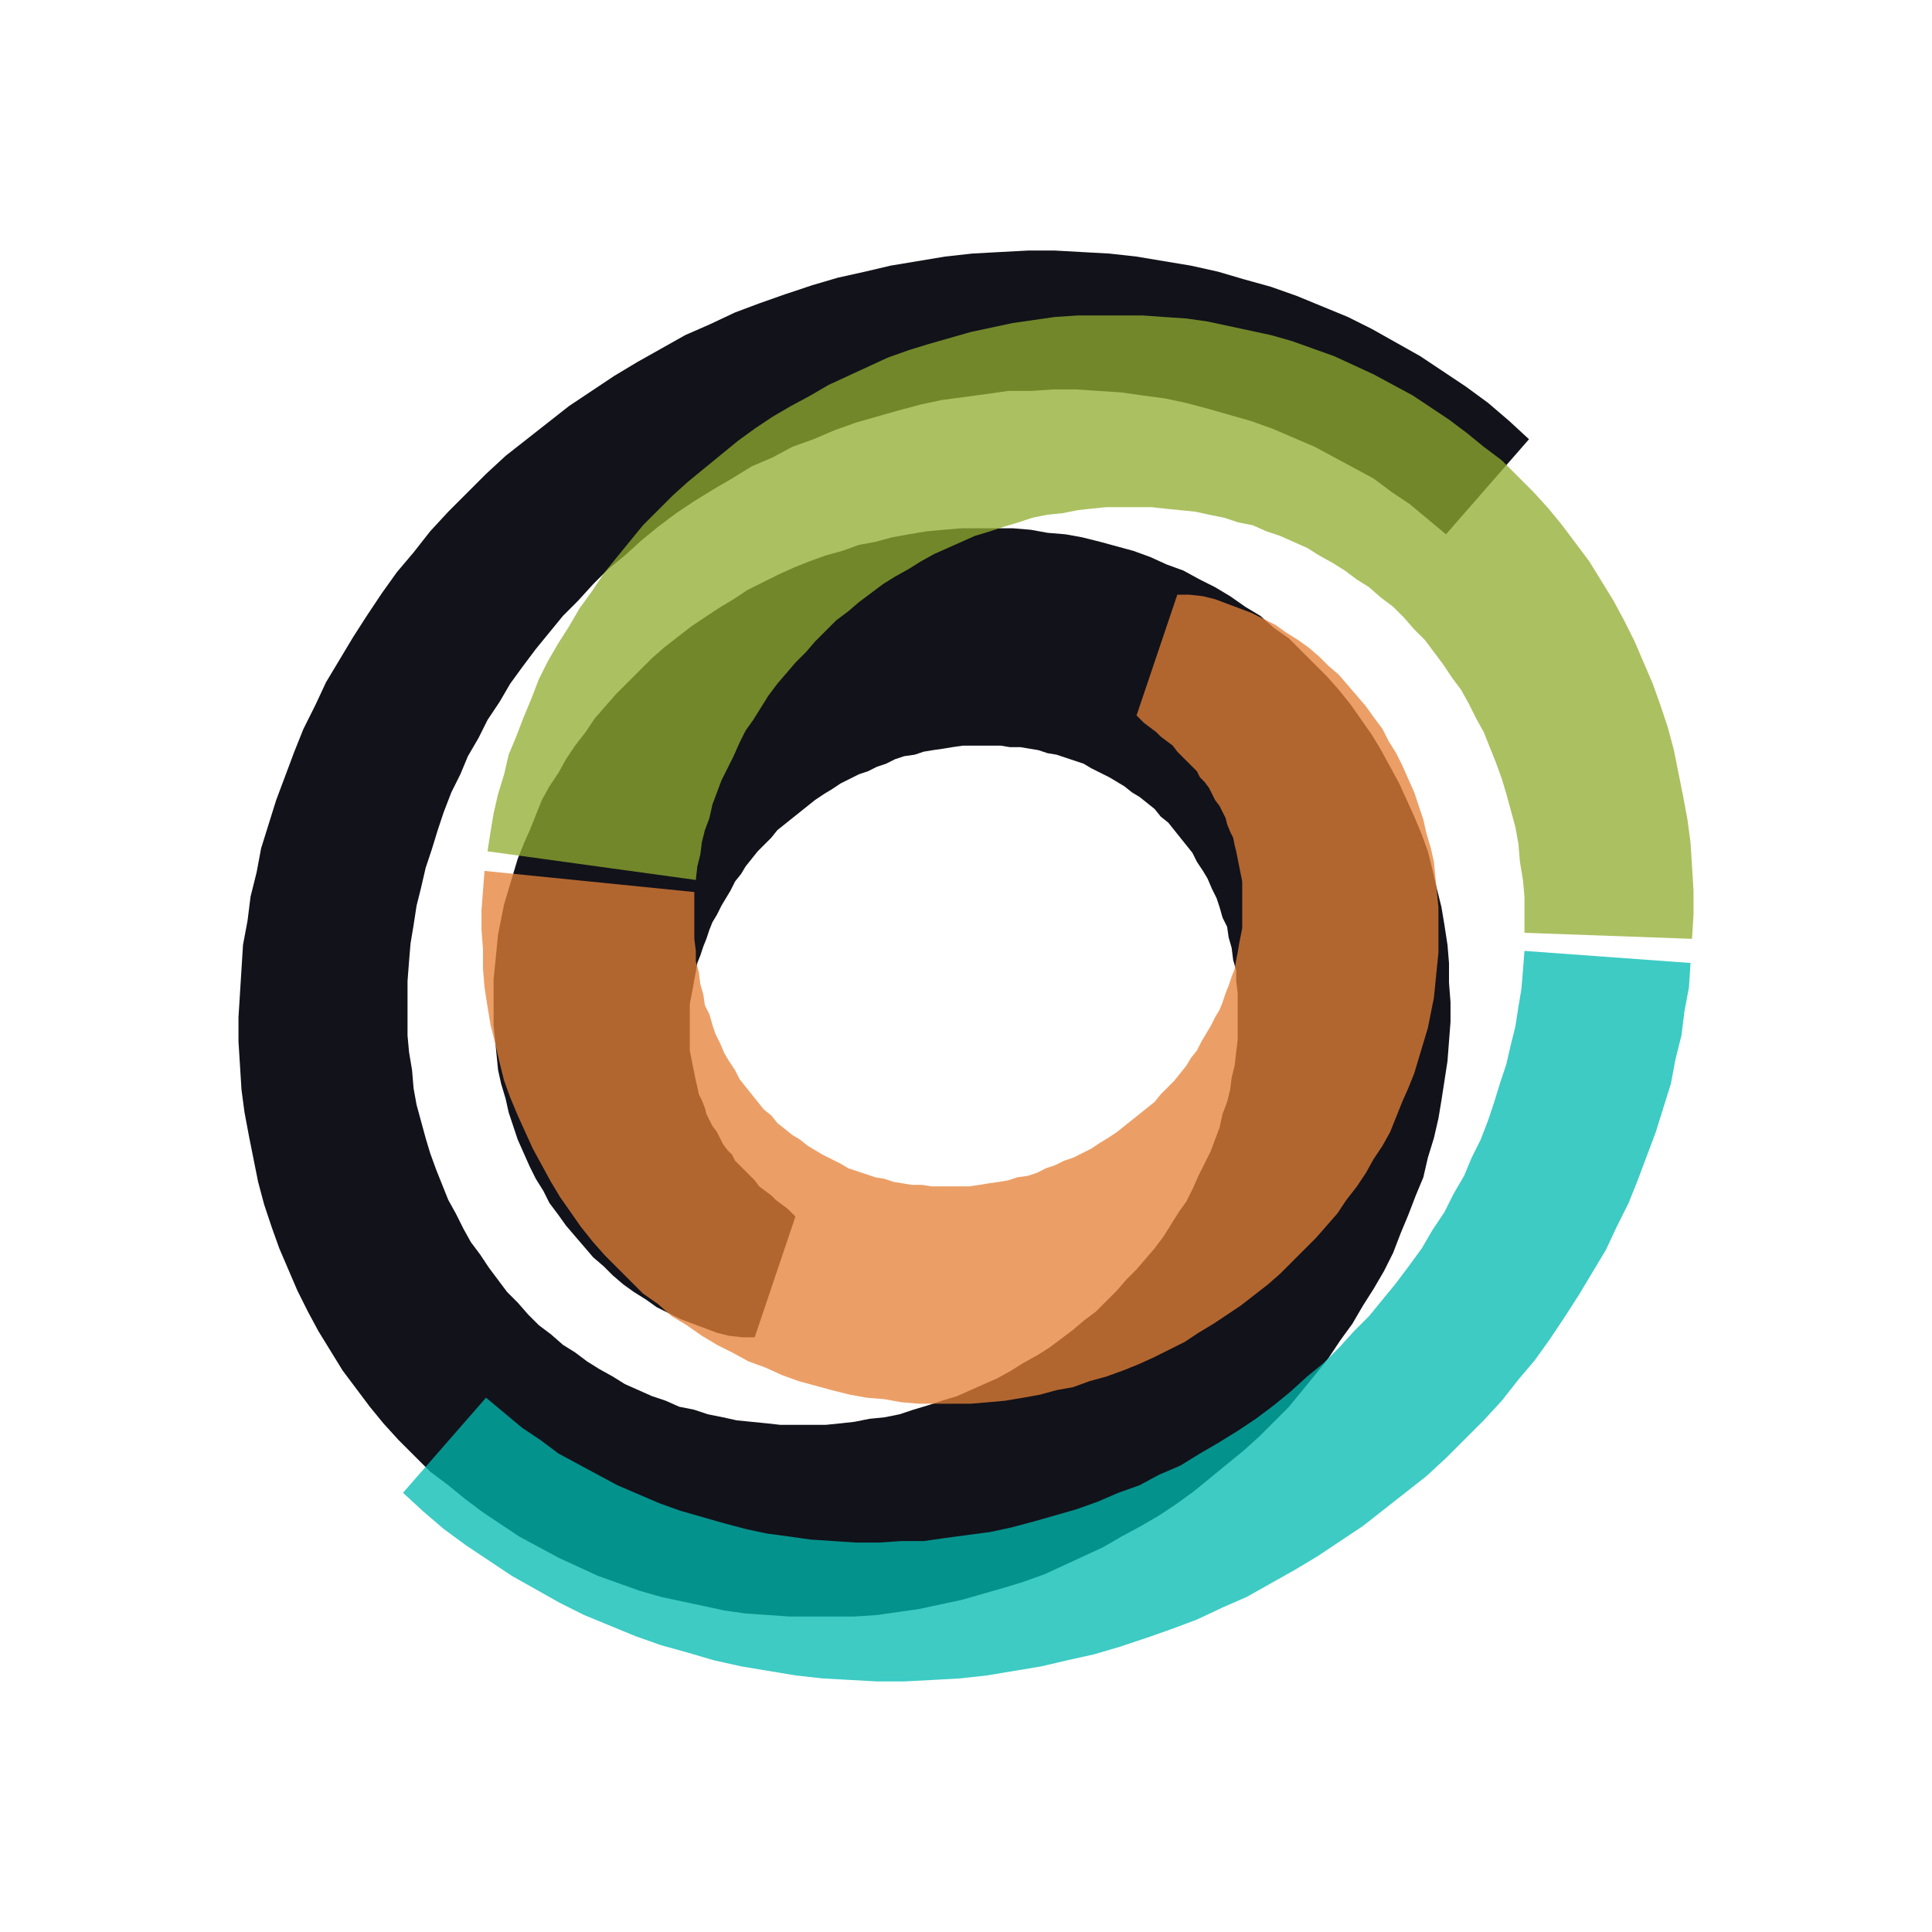
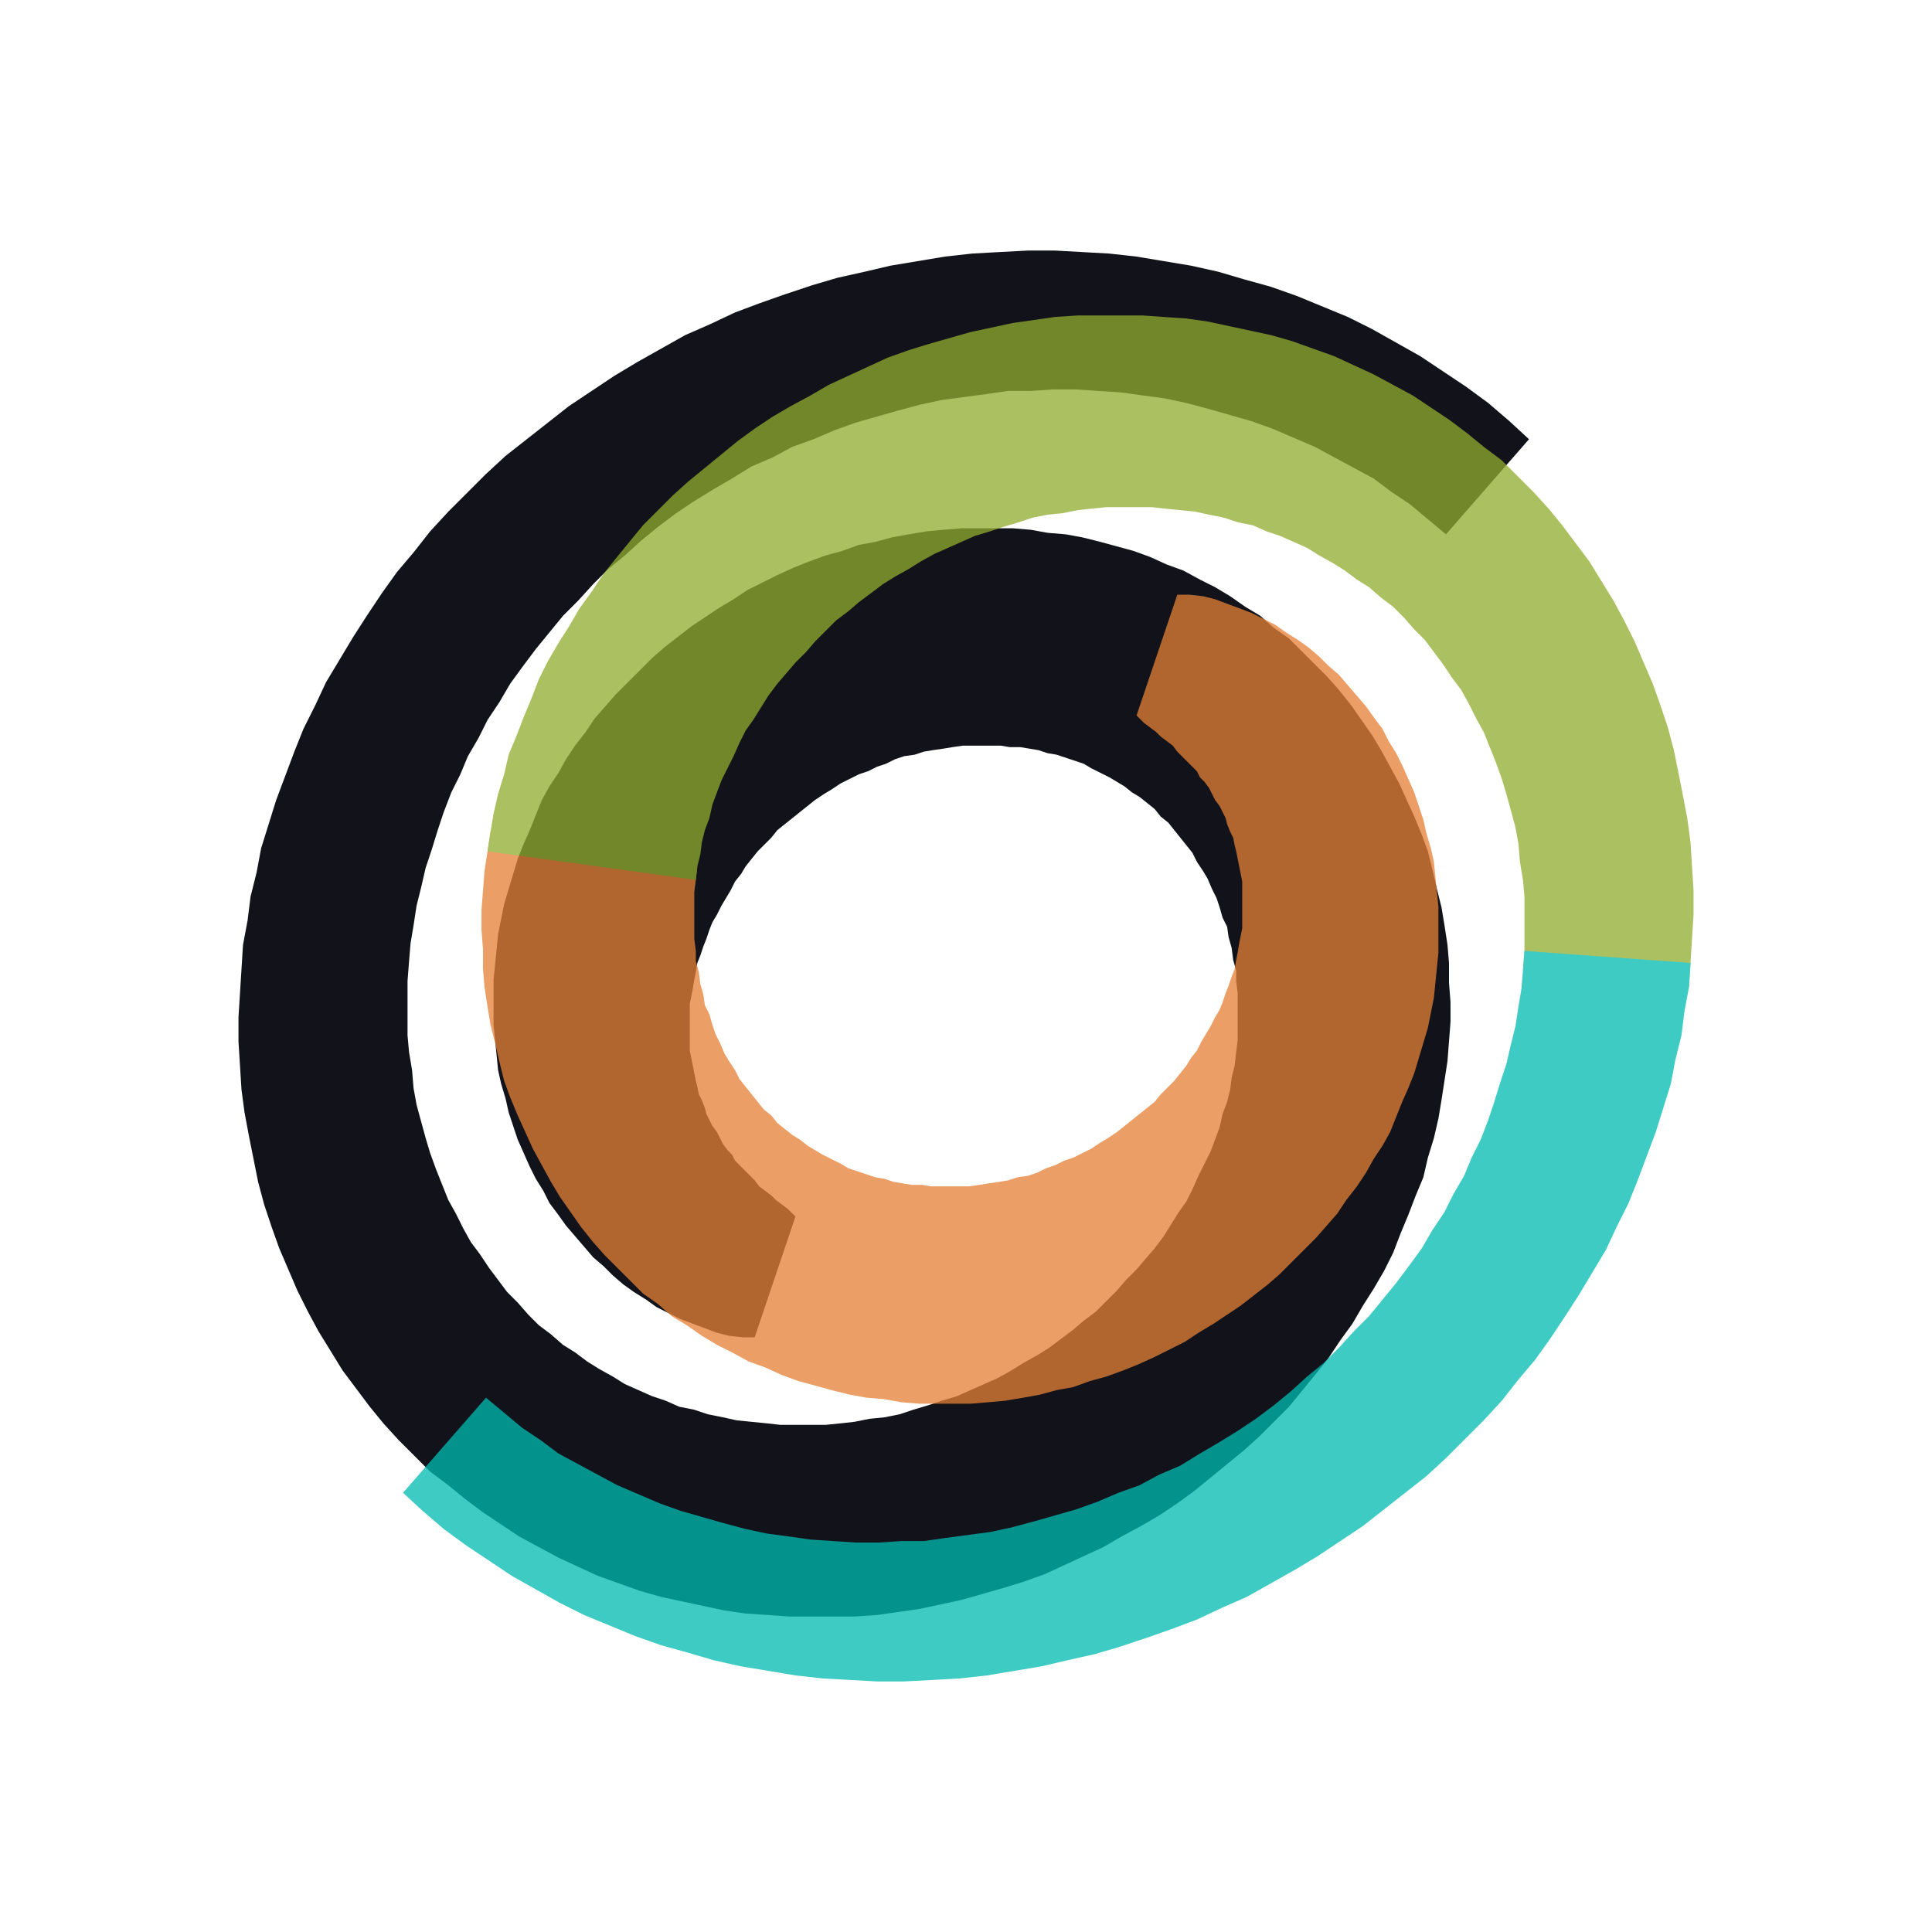
<svg xmlns="http://www.w3.org/2000/svg" viewBox="0 0 128 128" role="img" aria-labelledby="t">
  <g>
    <path d="M 52.7,80.6 L 52.2,80.1 L 51.8,79.8 L 51.4,79.5 L 51.1,79.2 L 50.7,78.9 L 50.3,78.6 L 50.0,78.2 L 49.7,77.9 L 49.4,77.6 L 49.0,77.2 L 48.7,76.9 L 48.5,76.5 L 48.2,76.2 L 47.9,75.8 L 47.7,75.4 L 47.5,75.0 L 47.2,74.6 L 47.0,74.2 L 46.8,73.8 L 46.7,73.4 L 46.5,72.9 L 46.3,72.5 L 46.2,72.0 L 46.1,71.6 L 46.0,71.1 L 45.9,70.6 L 45.8,70.1 L 45.7,69.6 L 45.7,69.1 L 45.7,68.6 L 45.7,68.1 L 45.7,67.6 L 45.7,67.1 L 45.7,66.5 L 45.8,66.0 L 45.9,65.5 L 46.0,64.9 L 46.1,64.4 L 46.2,63.8 L 46.4,63.3 L 46.6,62.7 L 46.8,62.2 L 47.0,61.6 L 47.2,61.1 L 47.5,60.6 L 47.8,60.0 L 48.1,59.5 L 48.4,59.0 L 48.7,58.4 L 49.1,57.9 L 49.4,57.4 L 49.8,56.9 L 50.2,56.4 L 50.6,56.0 L 51.1,55.5 L 51.5,55.0 L 52.0,54.6 L 52.5,54.2 L 53.0,53.8 L 53.5,53.4 L 54.0,53.0 L 54.6,52.6 L 55.1,52.3 L 55.7,51.9 L 56.3,51.6 L 56.9,51.3 L 57.5,51.1 L 58.1,50.8 L 58.7,50.6 L 59.3,50.3 L 59.9,50.1 L 60.6,50.0 L 61.2,49.8 L 61.8,49.7 L 62.5,49.6 L 63.1,49.5 L 63.8,49.4 L 64.4,49.4 L 65.0,49.4 L 65.7,49.4 L 66.3,49.4 L 66.9,49.5 L 67.6,49.5 L 68.2,49.6 L 68.8,49.7 L 69.4,49.9 L 70.0,50.0 L 70.6,50.2 L 71.2,50.4 L 71.8,50.6 L 72.3,50.9 L 72.9,51.2 L 73.5,51.5 L 74.0,51.8 L 74.5,52.1 L 75.0,52.5 L 75.5,52.8 L 76.0,53.2 L 76.5,53.6 L 76.9,54.1 L 77.4,54.5 L 77.8,55.0 L 78.2,55.5 L 78.6,56.0 L 79.0,56.5 L 79.3,57.1 L 79.7,57.7 L 80.0,58.2 L 80.3,58.9 L 80.6,59.5 L 80.8,60.1 L 81.0,60.8 L 81.3,61.4 L 81.4,62.1 L 81.6,62.8 L 81.7,63.6 L 81.9,64.3 L 81.9,65.0 L 82.0,65.8 L 82.0,66.6 L 82.0,67.3 L 82.0,68.1 L 82.0,68.9 L 81.9,69.7 L 81.8,70.6 L 81.6,71.4 L 81.5,72.2 L 81.3,73.0 L 81.0,73.8 L 80.8,74.7 L 80.5,75.5 L 80.2,76.3 L 79.8,77.1 L 79.4,77.9 L 79.0,78.8 L 78.6,79.6 L 78.1,80.3 L 77.6,81.1 L 77.1,81.9 L 76.5,82.7 L 75.9,83.4 L 75.3,84.1 L 74.6,84.8 L 74.0,85.5 L 73.3,86.2 L 72.6,86.9 L 71.8,87.5 L 71.1,88.1 L 70.3,88.7 L 69.5,89.3 L 68.7,89.8 L 67.8,90.3 L 67.0,90.8 L 66.1,91.3 L 65.2,91.7 L 64.3,92.1 L 63.4,92.5 L 62.4,92.8 L 61.5,93.1 L 60.5,93.4 L 59.6,93.7 L 58.6,93.9 L 57.6,94.0 L 56.6,94.2 L 55.7,94.3 L 54.7,94.4 L 53.7,94.4 L 52.7,94.4 L 51.7,94.4 L 50.8,94.3 L 49.8,94.2 L 48.8,94.1 L 47.9,93.9 L 46.9,93.7 L 46.0,93.4 L 45.0,93.2 L 44.1,92.8 L 43.2,92.5 L 42.3,92.1 L 41.4,91.7 L 40.6,91.2 L 39.7,90.7 L 38.9,90.2 L 38.1,89.6 L 37.3,89.1 L 36.5,88.4 L 35.7,87.8 L 35.0,87.1 L 34.3,86.3 L 33.6,85.6 L 33.0,84.8 L 32.4,84.0 L 31.8,83.1 L 31.2,82.3 L 30.7,81.4 L 30.2,80.4 L 29.7,79.5 L 29.3,78.5 L 28.9,77.5 L 28.5,76.4 L 28.2,75.4 L 27.9,74.3 L 27.6,73.2 L 27.4,72.1 L 27.3,70.9 L 27.1,69.7 L 27.0,68.6 L 27.0,67.4 L 27.0,66.2 L 27.0,65.0 L 27.1,63.7 L 27.2,62.5 L 27.4,61.3 L 27.6,60.0 L 27.9,58.8 L 28.2,57.5 L 28.6,56.3 L 29.0,55.0 L 29.4,53.8 L 29.9,52.5 L 30.5,51.3 L 31.0,50.1 L 31.7,48.9 L 32.3,47.7 L 33.1,46.5 L 33.8,45.3 L 34.6,44.2 L 35.5,43.0 L 36.4,41.9 L 37.3,40.8 L 38.3,39.8 L 39.3,38.7 L 40.3,37.7 L 41.4,36.8 L 42.5,35.8 L 43.6,34.9 L 44.8,34.0 L 46.0,33.2 L 47.3,32.4 L 48.5,31.7 L 49.8,30.9 L 51.2,30.3 L 52.5,29.6 L 53.9,29.1 L 55.3,28.5 L 56.7,28.0 L 58.1,27.6 L 59.5,27.2 L 61.0,26.8 L 62.4,26.5 L 63.9,26.3 L 65.4,26.1 L 66.8,25.9 L 68.3,25.9 L 69.8,25.8 L 71.3,25.8 L 72.8,25.9 L 74.3,26.0 L 75.7,26.2 L 77.2,26.4 L 78.6,26.7 L 80.1,27.1 L 81.5,27.5 L 82.9,27.9 L 84.3,28.4 L 85.7,29.0 L 87.1,29.6 L 88.4,30.3 L 89.7,31.0 L 91.0,31.7 L 92.2,32.6 L 93.4,33.4 L 94.6,34.4 L 95.8,35.4 L 101.3,29.1 L 100.0,27.9 L 98.6,26.7 L 97.1,25.6 L 95.6,24.6 L 94.1,23.6 L 92.5,22.7 L 90.9,21.8 L 89.3,21.0 L 87.6,20.3 L 85.9,19.6 L 84.2,19.0 L 82.4,18.5 L 80.7,18.0 L 78.9,17.6 L 77.1,17.3 L 75.3,17.0 L 73.5,16.8 L 71.7,16.7 L 69.9,16.6 L 68.1,16.6 L 66.2,16.7 L 64.4,16.8 L 62.6,17.0 L 60.8,17.3 L 59.0,17.6 L 57.3,18.0 L 55.5,18.4 L 53.8,18.9 L 52.0,19.5 L 50.3,20.1 L 48.7,20.7 L 47.0,21.5 L 45.4,22.2 L 43.8,23.1 L 42.2,24.0 L 40.7,24.9 L 39.2,25.9 L 37.7,26.9 L 36.3,28.0 L 34.9,29.1 L 33.5,30.2 L 32.2,31.4 L 30.9,32.7 L 29.7,33.9 L 28.5,35.2 L 27.4,36.6 L 26.3,37.9 L 25.3,39.3 L 24.3,40.8 L 23.4,42.2 L 22.5,43.7 L 21.6,45.2 L 20.9,46.7 L 20.1,48.3 L 19.5,49.8 L 18.9,51.4 L 18.3,53.0 L 17.8,54.6 L 17.3,56.2 L 17.0,57.8 L 16.6,59.4 L 16.4,61.0 L 16.1,62.6 L 16.0,64.2 L 15.9,65.8 L 15.8,67.4 L 15.8,69.0 L 15.9,70.6 L 16.0,72.2 L 16.2,73.7 L 16.5,75.3 L 16.8,76.8 L 17.1,78.3 L 17.5,79.8 L 18.0,81.3 L 18.5,82.7 L 19.1,84.1 L 19.7,85.5 L 20.4,86.9 L 21.1,88.2 L 21.9,89.5 L 22.7,90.8 L 23.6,92.0 L 24.5,93.2 L 25.4,94.3 L 26.4,95.4 L 27.5,96.5 L 28.5,97.5 L 29.7,98.4 L 30.8,99.3 L 32.0,100.2 L 33.2,101.0 L 34.4,101.8 L 35.7,102.5 L 37.0,103.2 L 38.3,103.8 L 39.6,104.4 L 41.0,104.9 L 42.4,105.4 L 43.8,105.8 L 45.2,106.1 L 46.6,106.4 L 48.0,106.7 L 49.4,106.9 L 50.9,107.0 L 52.3,107.1 L 53.7,107.1 L 55.2,107.1 L 56.6,107.1 L 58.1,107.0 L 59.5,106.8 L 60.9,106.6 L 62.3,106.3 L 63.7,106.0 L 65.1,105.6 L 66.5,105.2 L 67.8,104.8 L 69.2,104.3 L 70.5,103.7 L 71.8,103.1 L 73.1,102.5 L 74.3,101.8 L 75.6,101.1 L 76.8,100.4 L 78.0,99.6 L 79.1,98.8 L 80.2,97.9 L 81.3,97.0 L 82.4,96.1 L 83.4,95.2 L 84.4,94.2 L 85.4,93.2 L 86.3,92.1 L 87.2,91.0 L 88.0,90.0 L 88.8,88.8 L 89.6,87.7 L 90.3,86.5 L 91.0,85.4 L 91.7,84.2 L 92.3,83.0 L 92.8,81.7 L 93.3,80.5 L 93.8,79.2 L 94.3,78.0 L 94.6,76.7 L 95.0,75.4 L 95.3,74.1 L 95.5,72.9 L 95.7,71.6 L 95.9,70.3 L 96.0,69.0 L 96.1,67.7 L 96.1,66.4 L 96.0,65.1 L 96.0,63.8 L 95.9,62.6 L 95.7,61.3 L 95.5,60.1 L 95.2,58.9 L 94.9,57.6 L 94.6,56.4 L 94.2,55.3 L 93.7,54.1 L 93.2,53.0 L 92.7,51.9 L 92.1,50.8 L 91.5,49.7 L 90.9,48.7 L 90.2,47.7 L 89.5,46.7 L 88.7,45.7 L 87.9,44.8 L 87.1,44.0 L 86.2,43.1 L 85.4,42.3 L 84.4,41.6 L 83.5,40.8 L 82.5,40.2 L 81.5,39.5 L 80.5,38.9 L 79.5,38.4 L 78.4,37.8 L 77.3,37.4 L 76.2,36.9 L 75.1,36.5 L 74.0,36.2 L 72.9,35.9 L 71.7,35.6 L 70.6,35.4 L 69.4,35.3 L 68.3,35.1 L 67.1,35.0 L 66.0,35.0 L 64.8,35.0 L 63.7,35.0 L 62.5,35.1 L 61.4,35.2 L 60.2,35.4 L 59.1,35.6 L 58.0,35.9 L 56.9,36.1 L 55.8,36.5 L 54.7,36.8 L 53.6,37.2 L 52.6,37.6 L 51.5,38.1 L 50.5,38.6 L 49.5,39.1 L 48.6,39.7 L 47.6,40.3 L 46.7,40.9 L 45.8,41.5 L 44.9,42.2 L 44.0,42.9 L 43.2,43.6 L 42.4,44.4 L 41.6,45.2 L 40.8,46.0 L 40.1,46.8 L 39.4,47.6 L 38.8,48.5 L 38.1,49.4 L 37.5,50.3 L 37.0,51.2 L 36.4,52.1 L 35.9,53.0 L 35.5,54.0 L 35.1,55.0 L 34.7,55.9 L 34.3,56.9 L 34.0,57.9 L 33.7,58.9 L 33.4,59.9 L 33.2,60.9 L 33.0,61.9 L 32.9,62.9 L 32.8,63.9 L 32.7,64.9 L 32.7,65.9 L 32.7,66.9 L 32.7,67.9 L 32.8,68.9 L 32.9,69.9 L 33.0,70.9 L 33.2,71.8 L 33.5,72.8 L 33.7,73.7 L 34.0,74.6 L 34.3,75.5 L 34.7,76.4 L 35.1,77.3 L 35.5,78.1 L 36.0,78.9 L 36.4,79.7 L 37.0,80.5 L 37.5,81.2 L 38.1,81.9 L 38.7,82.6 L 39.3,83.3 L 40.0,83.9 L 40.6,84.5 L 41.3,85.1 L 42.0,85.6 L 42.8,86.1 L 43.5,86.6 L 44.3,87.0 L 45.1,87.4 L 45.9,87.7 L 46.7,88.0 L 47.5,88.3 L 48.3,88.5 L 49.2,88.6 L 50.0,88.6" fill="currentColor" />
  </g>
  <g opacity="0.76">
-     <path d="M 75.3,47.4 L 75.8,47.9 L 76.2,48.2 L 76.6,48.5 L 76.9,48.8 L 77.3,49.1 L 77.7,49.4 L 78.0,49.8 L 78.3,50.1 L 78.6,50.4 L 79.0,50.8 L 79.3,51.1 L 79.5,51.5 L 79.8,51.8 L 80.1,52.2 L 80.3,52.6 L 80.5,53.0 L 80.8,53.4 L 81.0,53.8 L 81.2,54.2 L 81.3,54.6 L 81.5,55.1 L 81.7,55.5 L 81.8,56.0 L 81.9,56.4 L 82.0,56.9 L 82.1,57.4 L 82.2,57.9 L 82.3,58.4 L 82.3,58.9 L 82.3,59.4 L 82.3,59.9 L 82.3,60.4 L 82.3,60.9 L 82.3,61.5 L 82.2,62.0 L 82.1,62.5 L 82.0,63.1 L 81.9,63.6 L 81.8,64.2 L 81.6,64.7 L 81.4,65.3 L 81.2,65.8 L 81.0,66.4 L 80.8,66.9 L 80.5,67.4 L 80.2,68.0 L 79.9,68.5 L 79.6,69.0 L 79.3,69.6 L 78.9,70.1 L 78.6,70.6 L 78.2,71.1 L 77.8,71.6 L 77.4,72.0 L 76.9,72.5 L 76.5,73.0 L 76.0,73.4 L 75.5,73.8 L 75.0,74.2 L 74.5,74.6 L 74.0,75.0 L 73.4,75.4 L 72.9,75.7 L 72.3,76.1 L 71.7,76.4 L 71.1,76.7 L 70.5,76.9 L 69.9,77.2 L 69.3,77.4 L 68.7,77.7 L 68.1,77.9 L 67.4,78.0 L 66.8,78.2 L 66.2,78.3 L 65.5,78.4 L 64.9,78.5 L 64.2,78.6 L 63.6,78.6 L 63.0,78.6 L 62.3,78.6 L 61.7,78.6 L 61.1,78.5 L 60.4,78.5 L 59.8,78.4 L 59.2,78.3 L 58.6,78.1 L 58.0,78.0 L 57.4,77.8 L 56.8,77.6 L 56.2,77.4 L 55.7,77.1 L 55.1,76.8 L 54.5,76.5 L 54.0,76.2 L 53.5,75.9 L 53.0,75.5 L 52.5,75.2 L 52.0,74.8 L 51.5,74.4 L 51.1,73.9 L 50.6,73.5 L 50.2,73.0 L 49.8,72.5 L 49.4,72.0 L 49.0,71.5 L 48.7,70.9 L 48.3,70.3 L 48.0,69.8 L 47.7,69.1 L 47.4,68.5 L 47.2,67.9 L 47.0,67.2 L 46.7,66.6 L 46.6,65.9 L 46.4,65.2 L 46.3,64.4 L 46.1,63.7 L 46.1,63.0 L 46.0,62.2 L 46.0,61.4 L 46.0,60.7 L 46.0,59.9 L 46.0,59.1 L 32.1,57.7 L 32.0,59.0 L 31.9,60.3 L 31.9,61.6 L 32.0,62.9 L 32.0,64.2 L 32.1,65.4 L 32.3,66.7 L 32.5,67.9 L 32.8,69.1 L 33.1,70.4 L 33.4,71.6 L 33.8,72.7 L 34.3,73.9 L 34.8,75.0 L 35.3,76.1 L 35.9,77.2 L 36.5,78.3 L 37.1,79.3 L 37.8,80.3 L 38.5,81.3 L 39.3,82.3 L 40.1,83.2 L 40.9,84.0 L 41.8,84.9 L 42.6,85.7 L 43.6,86.4 L 44.5,87.2 L 45.5,87.8 L 46.5,88.5 L 47.5,89.1 L 48.5,89.6 L 49.6,90.2 L 50.7,90.6 L 51.8,91.1 L 52.9,91.5 L 54.0,91.8 L 55.1,92.1 L 56.3,92.4 L 57.4,92.6 L 58.6,92.7 L 59.7,92.9 L 60.9,93.0 L 62.0,93.0 L 63.2,93.0 L 64.3,93.0 L 65.5,92.9 L 66.6,92.8 L 67.8,92.6 L 68.9,92.4 L 70.0,92.1 L 71.1,91.9 L 72.2,91.5 L 73.3,91.2 L 74.4,90.8 L 75.4,90.4 L 76.5,89.9 L 77.5,89.4 L 78.5,88.9 L 79.4,88.3 L 80.4,87.7 L 81.3,87.1 L 82.2,86.5 L 83.1,85.8 L 84.0,85.1 L 84.8,84.4 L 85.6,83.6 L 86.4,82.8 L 87.2,82.0 L 87.9,81.2 L 88.6,80.4 L 89.2,79.5 L 89.9,78.6 L 90.5,77.7 L 91.0,76.8 L 91.6,75.9 L 92.1,75.0 L 92.5,74.0 L 92.9,73.0 L 93.3,72.1 L 93.7,71.1 L 94.0,70.1 L 94.3,69.1 L 94.6,68.1 L 94.8,67.1 L 95.0,66.1 L 95.1,65.1 L 95.2,64.1 L 95.3,63.1 L 95.3,62.1 L 95.3,61.1 L 95.3,60.1 L 95.2,59.1 L 95.1,58.1 L 95.0,57.1 L 94.8,56.2 L 94.5,55.2 L 94.3,54.3 L 94.0,53.4 L 93.7,52.5 L 93.3,51.6 L 92.9,50.7 L 92.5,49.9 L 92.0,49.1 L 91.6,48.3 L 91.0,47.5 L 90.5,46.8 L 89.9,46.1 L 89.3,45.4 L 88.7,44.7 L 88.0,44.1 L 87.4,43.5 L 86.7,42.9 L 86.0,42.4 L 85.2,41.9 L 84.5,41.4 L 83.7,41.0 L 82.9,40.6 L 82.1,40.3 L 81.3,40.0 L 80.5,39.7 L 79.7,39.5 L 78.8,39.4 L 78.0,39.4" fill="#e58136" />
-     <path d="M 46.1,58.3 L 46.2,57.4 L 46.4,56.6 L 46.5,55.8 L 46.7,55.0 L 47.0,54.2 L 47.2,53.3 L 47.5,52.5 L 47.8,51.7 L 48.2,50.9 L 48.6,50.1 L 49.0,49.2 L 49.4,48.4 L 49.9,47.7 L 50.4,46.9 L 50.9,46.1 L 51.5,45.3 L 52.1,44.6 L 52.7,43.9 L 53.4,43.2 L 54.0,42.5 L 54.7,41.8 L 55.4,41.1 L 56.2,40.5 L 56.9,39.9 L 57.7,39.3 L 58.5,38.7 L 59.3,38.2 L 60.2,37.7 L 61.0,37.2 L 61.9,36.7 L 62.8,36.3 L 63.7,35.9 L 64.6,35.5 L 65.6,35.2 L 66.5,34.9 L 67.5,34.6 L 68.4,34.3 L 69.4,34.1 L 70.4,34.0 L 71.4,33.8 L 72.3,33.7 L 73.3,33.6 L 74.3,33.6 L 75.3,33.6 L 76.3,33.6 L 77.2,33.7 L 78.2,33.8 L 79.2,33.9 L 80.1,34.1 L 81.1,34.3 L 82.0,34.6 L 83.0,34.8 L 83.9,35.2 L 84.8,35.5 L 85.7,35.9 L 86.6,36.3 L 87.4,36.8 L 88.3,37.3 L 89.1,37.8 L 89.9,38.4 L 90.7,38.9 L 91.5,39.6 L 92.3,40.2 L 93.0,40.9 L 93.7,41.7 L 94.4,42.4 L 95.0,43.2 L 95.6,44.0 L 96.2,44.9 L 96.8,45.7 L 97.3,46.6 L 97.8,47.6 L 98.3,48.5 L 98.7,49.5 L 99.1,50.5 L 99.5,51.6 L 99.8,52.6 L 100.1,53.7 L 100.4,54.8 L 100.6,55.9 L 100.7,57.1 L 100.9,58.3 L 101.0,59.4 L 101.0,60.6 L 101.0,61.8 L 112.1,62.2 L 112.2,60.6 L 112.2,59.0 L 112.1,57.4 L 112.0,55.8 L 111.8,54.3 L 111.5,52.7 L 111.2,51.2 L 110.9,49.7 L 110.5,48.2 L 110.0,46.7 L 109.5,45.3 L 108.9,43.9 L 108.3,42.5 L 107.6,41.1 L 106.9,39.8 L 106.1,38.5 L 105.3,37.2 L 104.4,36.0 L 103.5,34.8 L 102.6,33.7 L 101.6,32.6 L 100.5,31.5 L 99.5,30.5 L 98.3,29.6 L 97.2,28.7 L 96.0,27.8 L 94.8,27.0 L 93.6,26.2 L 92.3,25.5 L 91.0,24.8 L 89.7,24.2 L 88.4,23.6 L 87.0,23.1 L 85.6,22.6 L 84.2,22.2 L 82.8,21.9 L 81.4,21.6 L 80.0,21.3 L 78.6,21.1 L 77.1,21.0 L 75.7,20.9 L 74.3,20.9 L 72.8,20.9 L 71.4,20.9 L 69.9,21.0 L 68.5,21.2 L 67.1,21.4 L 65.7,21.7 L 64.3,22.0 L 62.9,22.4 L 61.5,22.8 L 60.2,23.2 L 58.8,23.7 L 57.5,24.3 L 56.2,24.9 L 54.9,25.5 L 53.7,26.2 L 52.4,26.9 L 51.2,27.6 L 50.0,28.4 L 48.9,29.2 L 47.8,30.1 L 46.7,31.0 L 45.6,31.9 L 44.6,32.8 L 43.6,33.8 L 42.6,34.8 L 41.7,35.9 L 40.8,37.0 L 40.0,38.0 L 39.2,39.2 L 38.4,40.3 L 37.7,41.5 L 37.0,42.6 L 36.3,43.8 L 35.7,45.0 L 35.2,46.3 L 34.7,47.5 L 34.2,48.8 L 33.7,50.0 L 33.4,51.3 L 33.0,52.6 L 32.7,53.9 L 32.5,55.1 L 32.3,56.4" fill="#91ac2f" />
+     <path d="M 75.3,47.4 L 75.8,47.9 L 76.2,48.2 L 76.6,48.5 L 76.9,48.8 L 77.3,49.1 L 77.7,49.4 L 78.0,49.8 L 78.3,50.1 L 78.6,50.4 L 79.0,50.8 L 79.3,51.1 L 79.5,51.5 L 79.8,51.8 L 80.1,52.2 L 80.3,52.6 L 80.5,53.0 L 80.8,53.4 L 81.0,53.8 L 81.2,54.2 L 81.3,54.6 L 81.5,55.1 L 81.7,55.5 L 81.8,56.0 L 81.9,56.4 L 82.0,56.9 L 82.1,57.4 L 82.2,57.9 L 82.3,58.4 L 82.3,58.9 L 82.3,59.4 L 82.3,59.9 L 82.3,60.4 L 82.3,60.9 L 82.3,61.5 L 82.2,62.0 L 82.1,62.5 L 82.0,63.1 L 81.9,63.6 L 81.8,64.2 L 81.6,64.7 L 81.4,65.3 L 81.2,65.8 L 81.0,66.4 L 80.8,66.9 L 80.5,67.4 L 80.2,68.0 L 79.9,68.5 L 79.6,69.0 L 79.3,69.6 L 78.9,70.1 L 78.6,70.6 L 78.2,71.1 L 77.8,71.6 L 77.4,72.0 L 76.9,72.5 L 76.5,73.0 L 76.0,73.4 L 75.5,73.8 L 75.0,74.2 L 74.5,74.6 L 74.0,75.0 L 73.4,75.4 L 72.9,75.7 L 72.3,76.1 L 71.7,76.4 L 71.1,76.7 L 70.5,76.9 L 69.9,77.2 L 69.3,77.4 L 68.7,77.7 L 68.1,77.9 L 67.4,78.0 L 66.8,78.2 L 66.2,78.3 L 65.5,78.4 L 64.9,78.5 L 64.2,78.6 L 63.6,78.6 L 63.0,78.6 L 62.3,78.6 L 61.7,78.6 L 61.1,78.5 L 60.4,78.5 L 59.8,78.4 L 59.2,78.3 L 58.6,78.1 L 58.0,78.0 L 57.4,77.8 L 56.8,77.6 L 56.2,77.4 L 55.7,77.1 L 55.1,76.8 L 54.5,76.5 L 54.0,76.2 L 53.5,75.9 L 53.0,75.5 L 52.5,75.2 L 52.0,74.8 L 51.5,74.4 L 51.1,73.9 L 50.6,73.5 L 50.2,73.0 L 49.8,72.5 L 49.4,72.0 L 49.0,71.5 L 48.7,70.9 L 48.3,70.3 L 48.0,69.8 L 47.7,69.1 L 47.4,68.5 L 47.2,67.9 L 47.0,67.2 L 46.7,66.6 L 46.6,65.9 L 46.4,65.2 L 46.3,64.4 L 46.1,63.7 L 46.1,63.0 L 46.0,62.2 L 46.0,61.4 L 46.0,60.7 L 46.0,59.9 L 46.0,59.1 L 46.1,58.3 L 46.2,57.4 L 32.5,55.1 L 32.3,56.4 L 32.1,57.7 L 32.0,59.0 L 31.9,60.3 L 31.9,61.6 L 32.0,62.9 L 32.0,64.2 L 32.1,65.4 L 32.3,66.7 L 32.5,67.9 L 32.8,69.1 L 33.1,70.4 L 33.4,71.6 L 33.8,72.7 L 34.3,73.9 L 34.8,75.0 L 35.3,76.1 L 35.9,77.2 L 36.5,78.3 L 37.1,79.3 L 37.8,80.3 L 38.5,81.3 L 39.3,82.3 L 40.1,83.2 L 40.9,84.0 L 41.8,84.9 L 42.6,85.7 L 43.6,86.4 L 44.5,87.2 L 45.5,87.8 L 46.5,88.5 L 47.5,89.1 L 48.5,89.6 L 49.6,90.2 L 50.7,90.6 L 51.8,91.1 L 52.9,91.5 L 54.0,91.8 L 55.1,92.1 L 56.3,92.4 L 57.4,92.6 L 58.6,92.7 L 59.7,92.9 L 60.9,93.0 L 62.0,93.0 L 63.2,93.0 L 64.3,93.0 L 65.5,92.9 L 66.6,92.8 L 67.8,92.6 L 68.9,92.4 L 70.0,92.1 L 71.1,91.9 L 72.2,91.5 L 73.3,91.2 L 74.4,90.8 L 75.4,90.4 L 76.5,89.9 L 77.5,89.4 L 78.5,88.9 L 79.4,88.3 L 80.4,87.7 L 81.3,87.1 L 82.2,86.5 L 83.1,85.8 L 84.0,85.1 L 84.8,84.4 L 85.6,83.6 L 86.4,82.8 L 87.2,82.0 L 87.9,81.2 L 88.6,80.4 L 89.2,79.5 L 89.9,78.6 L 90.5,77.7 L 91.0,76.8 L 91.6,75.9 L 92.1,75.0 L 92.5,74.0 L 92.9,73.0 L 93.3,72.1 L 93.7,71.1 L 94.0,70.1 L 94.3,69.1 L 94.6,68.1 L 94.8,67.1 L 95.0,66.1 L 95.1,65.1 L 95.2,64.1 L 95.3,63.1 L 95.3,62.1 L 95.3,61.1 L 95.3,60.1 L 95.2,59.1 L 95.1,58.1 L 95.0,57.1 L 94.8,56.2 L 94.5,55.2 L 94.3,54.3 L 94.0,53.4 L 93.7,52.5 L 93.3,51.6 L 92.9,50.7 L 92.5,49.9 L 92.0,49.1 L 91.6,48.3 L 91.0,47.5 L 90.5,46.8 L 89.9,46.1 L 89.3,45.4 L 88.7,44.7 L 88.0,44.1 L 87.4,43.5 L 86.7,42.9 L 86.0,42.4 L 85.2,41.9 L 84.5,41.4 L 83.7,41.0 L 82.9,40.6 L 82.1,40.3 L 81.3,40.0 L 80.5,39.7 L 79.7,39.5 L 78.8,39.4 L 78.0,39.4" fill="#e58136" />
+     <path d="M 46.1,58.3 L 46.2,57.4 L 46.4,56.6 L 46.5,55.8 L 46.7,55.0 L 47.0,54.2 L 47.2,53.3 L 47.5,52.5 L 47.8,51.7 L 48.2,50.9 L 48.6,50.1 L 49.0,49.2 L 49.4,48.4 L 49.9,47.7 L 50.4,46.9 L 50.9,46.1 L 51.5,45.3 L 52.1,44.6 L 52.7,43.9 L 53.4,43.2 L 54.0,42.5 L 54.7,41.8 L 55.4,41.1 L 56.2,40.5 L 56.9,39.9 L 57.7,39.3 L 58.5,38.7 L 59.3,38.2 L 60.2,37.7 L 61.0,37.2 L 61.9,36.7 L 62.8,36.3 L 63.7,35.9 L 64.6,35.5 L 65.6,35.2 L 66.5,34.9 L 67.5,34.6 L 68.4,34.3 L 69.4,34.1 L 70.4,34.0 L 71.4,33.8 L 72.3,33.7 L 73.3,33.6 L 74.3,33.6 L 75.3,33.6 L 76.3,33.6 L 77.2,33.7 L 78.2,33.8 L 79.2,33.9 L 80.1,34.1 L 81.1,34.3 L 82.0,34.6 L 83.0,34.8 L 83.9,35.2 L 84.8,35.5 L 85.7,35.9 L 86.6,36.3 L 87.4,36.8 L 88.3,37.3 L 89.1,37.8 L 89.9,38.4 L 90.7,38.9 L 91.5,39.6 L 92.3,40.2 L 93.0,40.9 L 93.7,41.7 L 94.4,42.4 L 95.0,43.2 L 95.6,44.0 L 96.2,44.9 L 96.8,45.7 L 97.3,46.6 L 97.8,47.6 L 98.3,48.5 L 98.7,49.5 L 99.1,50.5 L 99.5,51.6 L 99.8,52.6 L 100.1,53.7 L 100.4,54.8 L 100.6,55.9 L 100.7,57.1 L 100.9,58.3 L 101.0,59.4 L 101.0,60.6 L 101.0,61.8 L 101.0,63.0 L 100.9,64.3 L 111.9,65.4 L 112.0,63.8 L 112.1,62.2 L 112.2,60.6 L 112.2,59.0 L 112.1,57.4 L 112.0,55.8 L 111.8,54.3 L 111.5,52.7 L 111.2,51.2 L 110.9,49.7 L 110.5,48.2 L 110.0,46.7 L 109.5,45.3 L 108.9,43.9 L 108.3,42.5 L 107.6,41.1 L 106.9,39.8 L 106.1,38.5 L 105.3,37.2 L 104.4,36.0 L 103.5,34.8 L 102.6,33.7 L 101.6,32.6 L 100.5,31.5 L 99.5,30.5 L 98.3,29.6 L 97.2,28.7 L 96.0,27.8 L 94.8,27.0 L 93.6,26.2 L 92.3,25.5 L 91.0,24.8 L 89.7,24.2 L 88.4,23.6 L 87.0,23.1 L 85.6,22.6 L 84.2,22.2 L 82.8,21.9 L 81.4,21.6 L 80.0,21.3 L 78.6,21.1 L 77.1,21.0 L 75.7,20.9 L 74.3,20.9 L 72.8,20.9 L 71.4,20.9 L 69.9,21.0 L 68.5,21.2 L 67.1,21.4 L 65.7,21.7 L 64.3,22.0 L 62.9,22.4 L 61.5,22.8 L 60.2,23.2 L 58.8,23.7 L 57.5,24.3 L 56.2,24.9 L 54.9,25.5 L 53.7,26.2 L 52.4,26.9 L 51.2,27.6 L 50.0,28.4 L 48.9,29.2 L 47.8,30.1 L 46.7,31.0 L 45.6,31.9 L 44.6,32.8 L 43.6,33.8 L 42.6,34.8 L 41.7,35.9 L 40.8,37.0 L 40.0,38.0 L 39.2,39.2 L 38.4,40.3 L 37.7,41.5 L 37.0,42.6 L 36.3,43.8 L 35.7,45.0 L 35.2,46.3 L 34.7,47.5 L 34.2,48.8 L 33.7,50.0 L 33.4,51.3 L 33.0,52.6 L 32.7,53.9 L 32.5,55.1 L 32.3,56.4" fill="#91ac2f" />
    <path d="M 101.0,63.0 L 100.9,64.3 L 100.8,65.5 L 100.6,66.7 L 100.4,68.0 L 100.1,69.2 L 99.8,70.5 L 99.4,71.7 L 99.0,73.0 L 98.6,74.2 L 98.1,75.5 L 97.5,76.7 L 97.0,77.9 L 96.3,79.1 L 95.7,80.3 L 94.9,81.5 L 94.2,82.7 L 93.4,83.8 L 92.5,85.0 L 91.6,86.1 L 90.7,87.2 L 89.7,88.2 L 88.7,89.3 L 87.7,90.3 L 86.6,91.2 L 85.5,92.2 L 84.4,93.1 L 83.2,94.0 L 82.0,94.8 L 80.7,95.6 L 79.5,96.3 L 78.2,97.1 L 76.8,97.7 L 75.5,98.4 L 74.1,98.9 L 72.7,99.5 L 71.3,100.0 L 69.9,100.4 L 68.5,100.8 L 67.0,101.2 L 65.6,101.5 L 64.1,101.7 L 62.6,101.9 L 61.2,102.1 L 59.7,102.1 L 58.2,102.2 L 56.7,102.2 L 55.2,102.1 L 53.7,102.0 L 52.3,101.8 L 50.8,101.6 L 49.4,101.3 L 47.9,100.9 L 46.5,100.5 L 45.1,100.1 L 43.7,99.6 L 42.3,99.0 L 40.9,98.4 L 39.6,97.7 L 38.3,97.0 L 37.0,96.3 L 35.8,95.4 L 34.6,94.6 L 33.4,93.6 L 32.2,92.6 L 26.7,98.9 L 28.0,100.1 L 29.4,101.3 L 30.9,102.4 L 32.4,103.4 L 33.9,104.4 L 35.5,105.3 L 37.1,106.2 L 38.7,107.0 L 40.4,107.7 L 42.1,108.4 L 43.8,109.0 L 45.6,109.5 L 47.3,110.0 L 49.1,110.4 L 50.9,110.7 L 52.7,111.0 L 54.5,111.2 L 56.3,111.3 L 58.1,111.4 L 59.9,111.4 L 61.8,111.3 L 63.6,111.2 L 65.4,111.0 L 67.2,110.7 L 69.0,110.4 L 70.7,110.0 L 72.5,109.6 L 74.2,109.1 L 76.0,108.5 L 77.7,107.9 L 79.3,107.3 L 81.0,106.5 L 82.6,105.8 L 84.2,104.9 L 85.8,104.0 L 87.3,103.1 L 88.8,102.1 L 90.3,101.1 L 91.7,100.0 L 93.1,98.9 L 94.5,97.8 L 95.8,96.6 L 97.1,95.3 L 98.3,94.1 L 99.5,92.8 L 100.6,91.4 L 101.7,90.1 L 102.7,88.7 L 103.7,87.2 L 104.6,85.8 L 105.5,84.3 L 106.4,82.8 L 107.1,81.3 L 107.9,79.7 L 108.5,78.2 L 109.1,76.6 L 109.7,75.0 L 110.2,73.4 L 110.7,71.8 L 111.0,70.2 L 111.4,68.6 L 111.6,67.0 L 111.9,65.4 L 112.0,63.8" fill="#00bbb1" />
  </g>
  <style>
    svg { color: #12121a; }
    @media (prefers-color-scheme: dark) { svg { color: #eceaf2; } }
  </style>
</svg>
